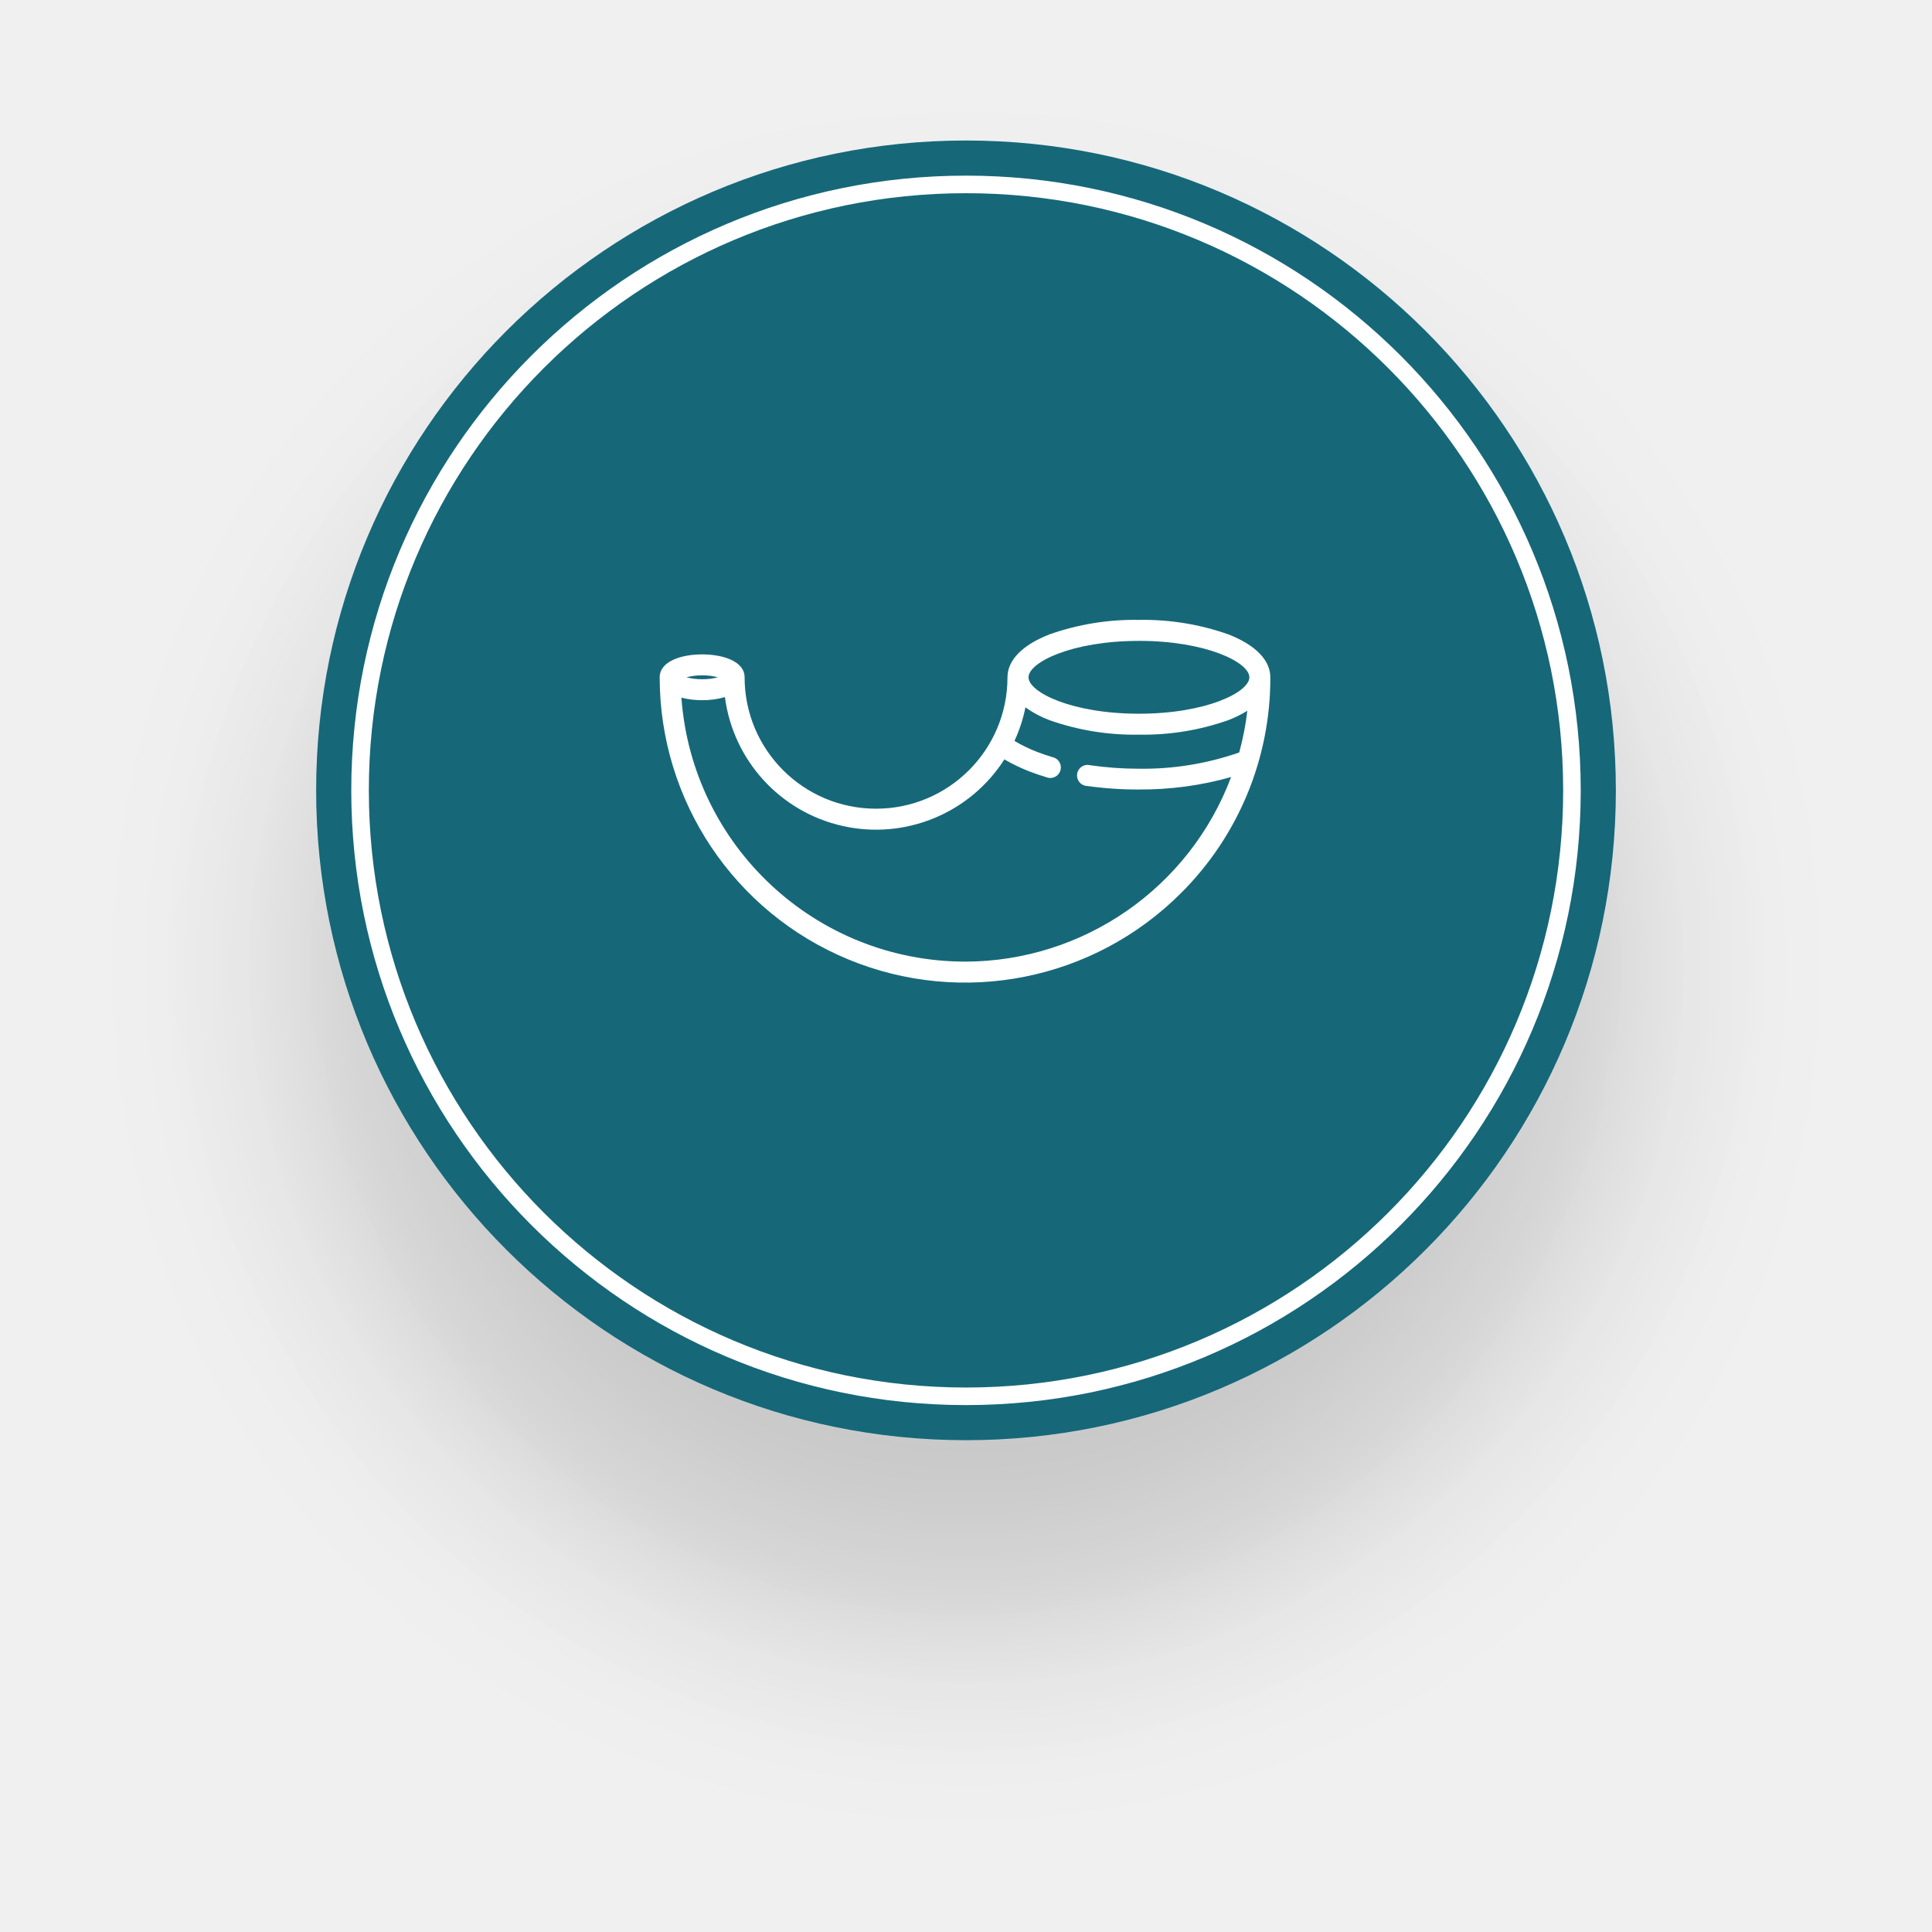
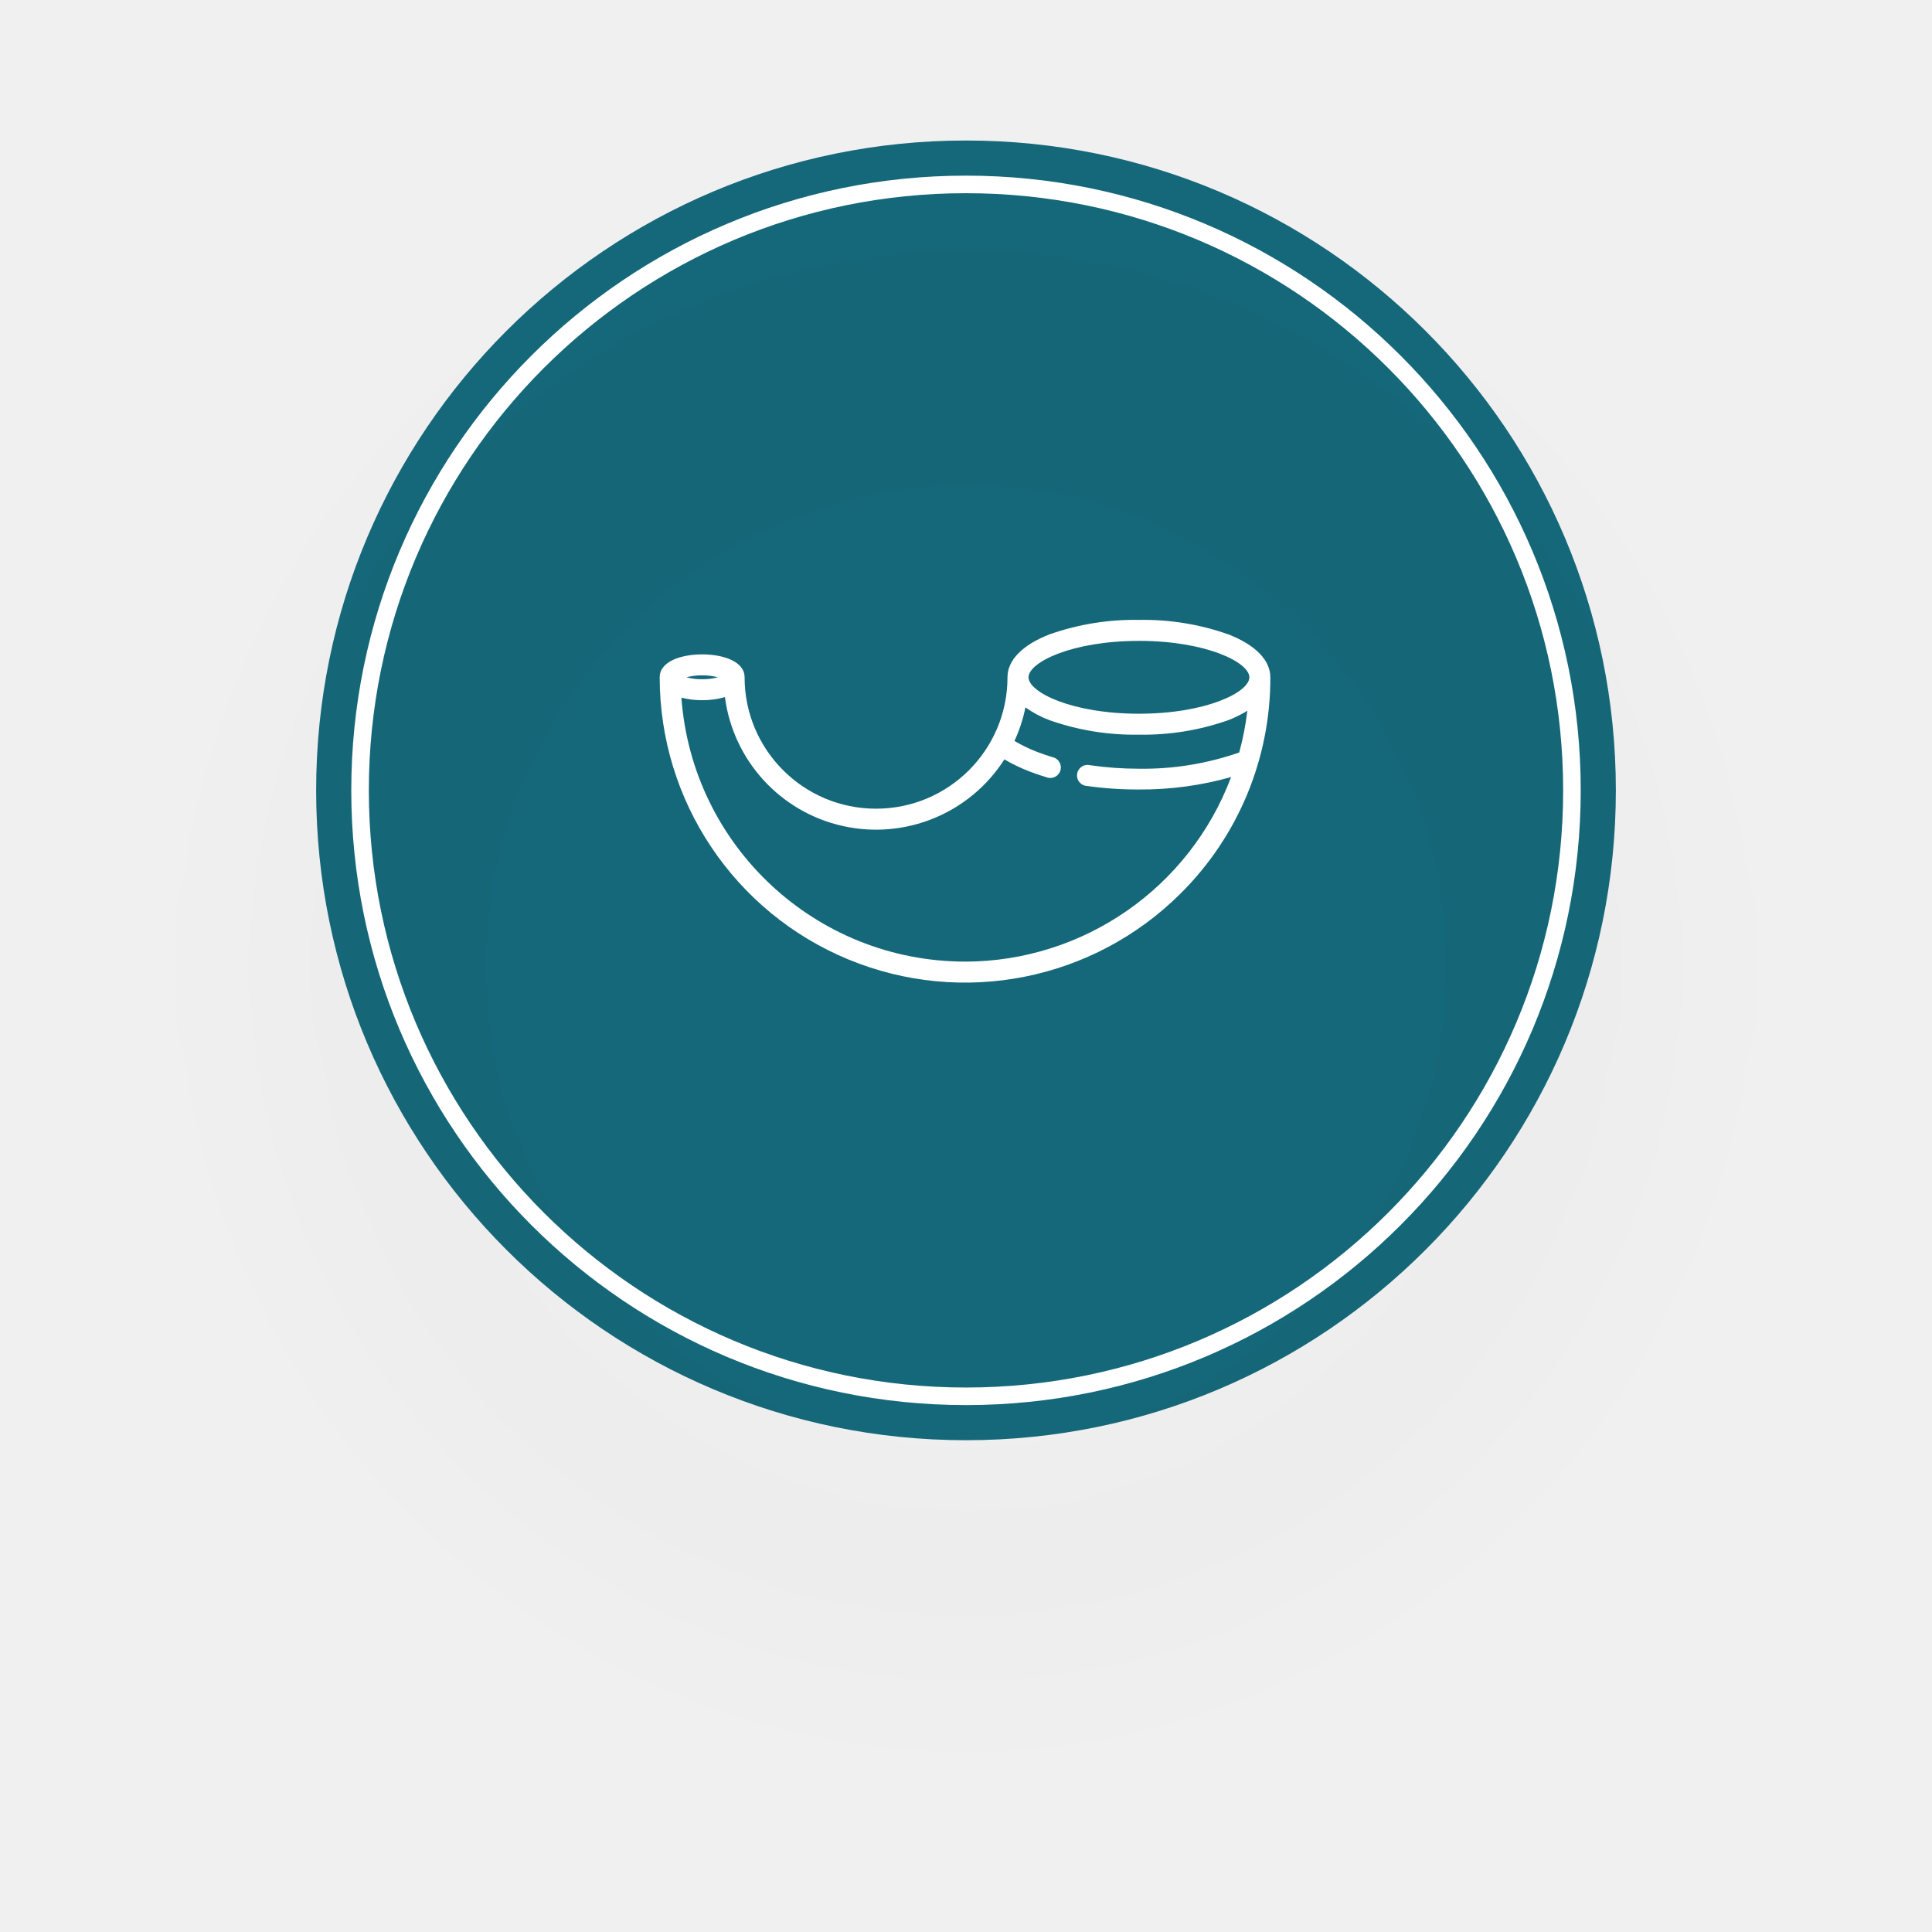
<svg xmlns="http://www.w3.org/2000/svg" width="55" height="55" viewBox="0 0 55 55">
  <defs>
    <style>.a{fill:#156879;}.b,.e{fill:none;}.b{stroke:#fff;stroke-linejoin:bevel;stroke-width:0.5px;}.c{fill:#fff;}.d{stroke:none;}.f{filter:url(#c);}.g{filter:url(#a);}</style>
-     <filter id="a" x="0" y="0" width="55" height="55" filterUnits="userSpaceOnUse">
-       <feOffset dy="5" input="SourceAlpha" />
-       <feGaussianBlur stdDeviation="3" result="b" />
-       <feFlood flood-opacity="0.161" />
-       <feComposite operator="in" in2="b" />
-       <feComposite in="SourceGraphic" />
-     </filter>
    <filter id="c" x="1" y="1" width="53" height="53" filterUnits="userSpaceOnUse">
      <feOffset dy="5" input="SourceAlpha" />
      <feGaussianBlur stdDeviation="3" result="d" />
      <feFlood flood-opacity="0.161" />
      <feComposite operator="in" in2="d" />
      <feComposite in="SourceGraphic" />
    </filter>
  </defs>
  <g transform="translate(-59 -253)">
    <g transform="translate(68 257)">
      <g transform="translate(0 0)">
        <g class="g" transform="matrix(1, 0, 0, 1, -9, -4)">
          <circle class="a" cx="18.5" cy="18.5" r="18.5" transform="translate(9 4)" />
        </g>
        <g transform="translate(1.48 1.48)">
          <g class="f" transform="matrix(1, 0, 0, 1, -10.48, -5.48)">
            <g class="b" transform="translate(10 5)">
              <circle class="d" cx="17.5" cy="17.5" r="17.5" />
              <circle class="e" cx="17.5" cy="17.5" r="17.25" />
            </g>
          </g>
        </g>
      </g>
      <g transform="translate(8.88 7.647)">
        <g transform="translate(0 0)">
          <path class="c" d="M16.185,95.013a7.269,7.269,0,0,0-2.542-.411,7.269,7.269,0,0,0-2.542.411c-.773.3-1.2.734-1.2,1.222a3.742,3.742,0,1,1-7.484,0c0-.45-.607-.651-1.209-.651S0,95.786,0,96.236a8.692,8.692,0,0,0,14.838,6.146,8.635,8.635,0,0,0,2.546-6.146C17.383,95.747,16.958,95.313,16.185,95.013Zm-2.542.186c1.919,0,3.144.614,3.144,1.037s-1.225,1.037-3.144,1.037S10.5,96.659,10.5,96.236,11.723,95.2,13.642,95.2Zm-12.434.982a1.689,1.689,0,0,1,.448.055,1.69,1.69,0,0,1-.448.055,1.69,1.69,0,0,1-.448-.055A1.689,1.689,0,0,1,1.209,96.181Zm7.483,8.149A8.105,8.105,0,0,1,.618,96.816a2.336,2.336,0,0,0,.591.072,2.271,2.271,0,0,0,.648-.088,4.338,4.338,0,0,0,7.956,1.773,4.884,4.884,0,0,0,.72.346c.149.058.309.112.473.161a.3.3,0,1,0,.171-.572c-.149-.045-.293-.094-.428-.146a4.277,4.277,0,0,1-.649-.314,4.3,4.3,0,0,0,.312-.956,2.919,2.919,0,0,0,.687.366,7.27,7.27,0,0,0,2.542.411,7.269,7.269,0,0,0,2.542-.411,3.184,3.184,0,0,0,.546-.269,8.04,8.04,0,0,1-.231,1.187,8.3,8.3,0,0,1-2.857.463,9.687,9.687,0,0,1-1.389-.1.3.3,0,1,0-.086.591,10.284,10.284,0,0,0,1.474.1,9.41,9.41,0,0,0,2.627-.354A8.108,8.108,0,0,1,8.692,104.331Z" transform="translate(0.9 -88.602)" />
        </g>
      </g>
    </g>
  </g>
</svg>
